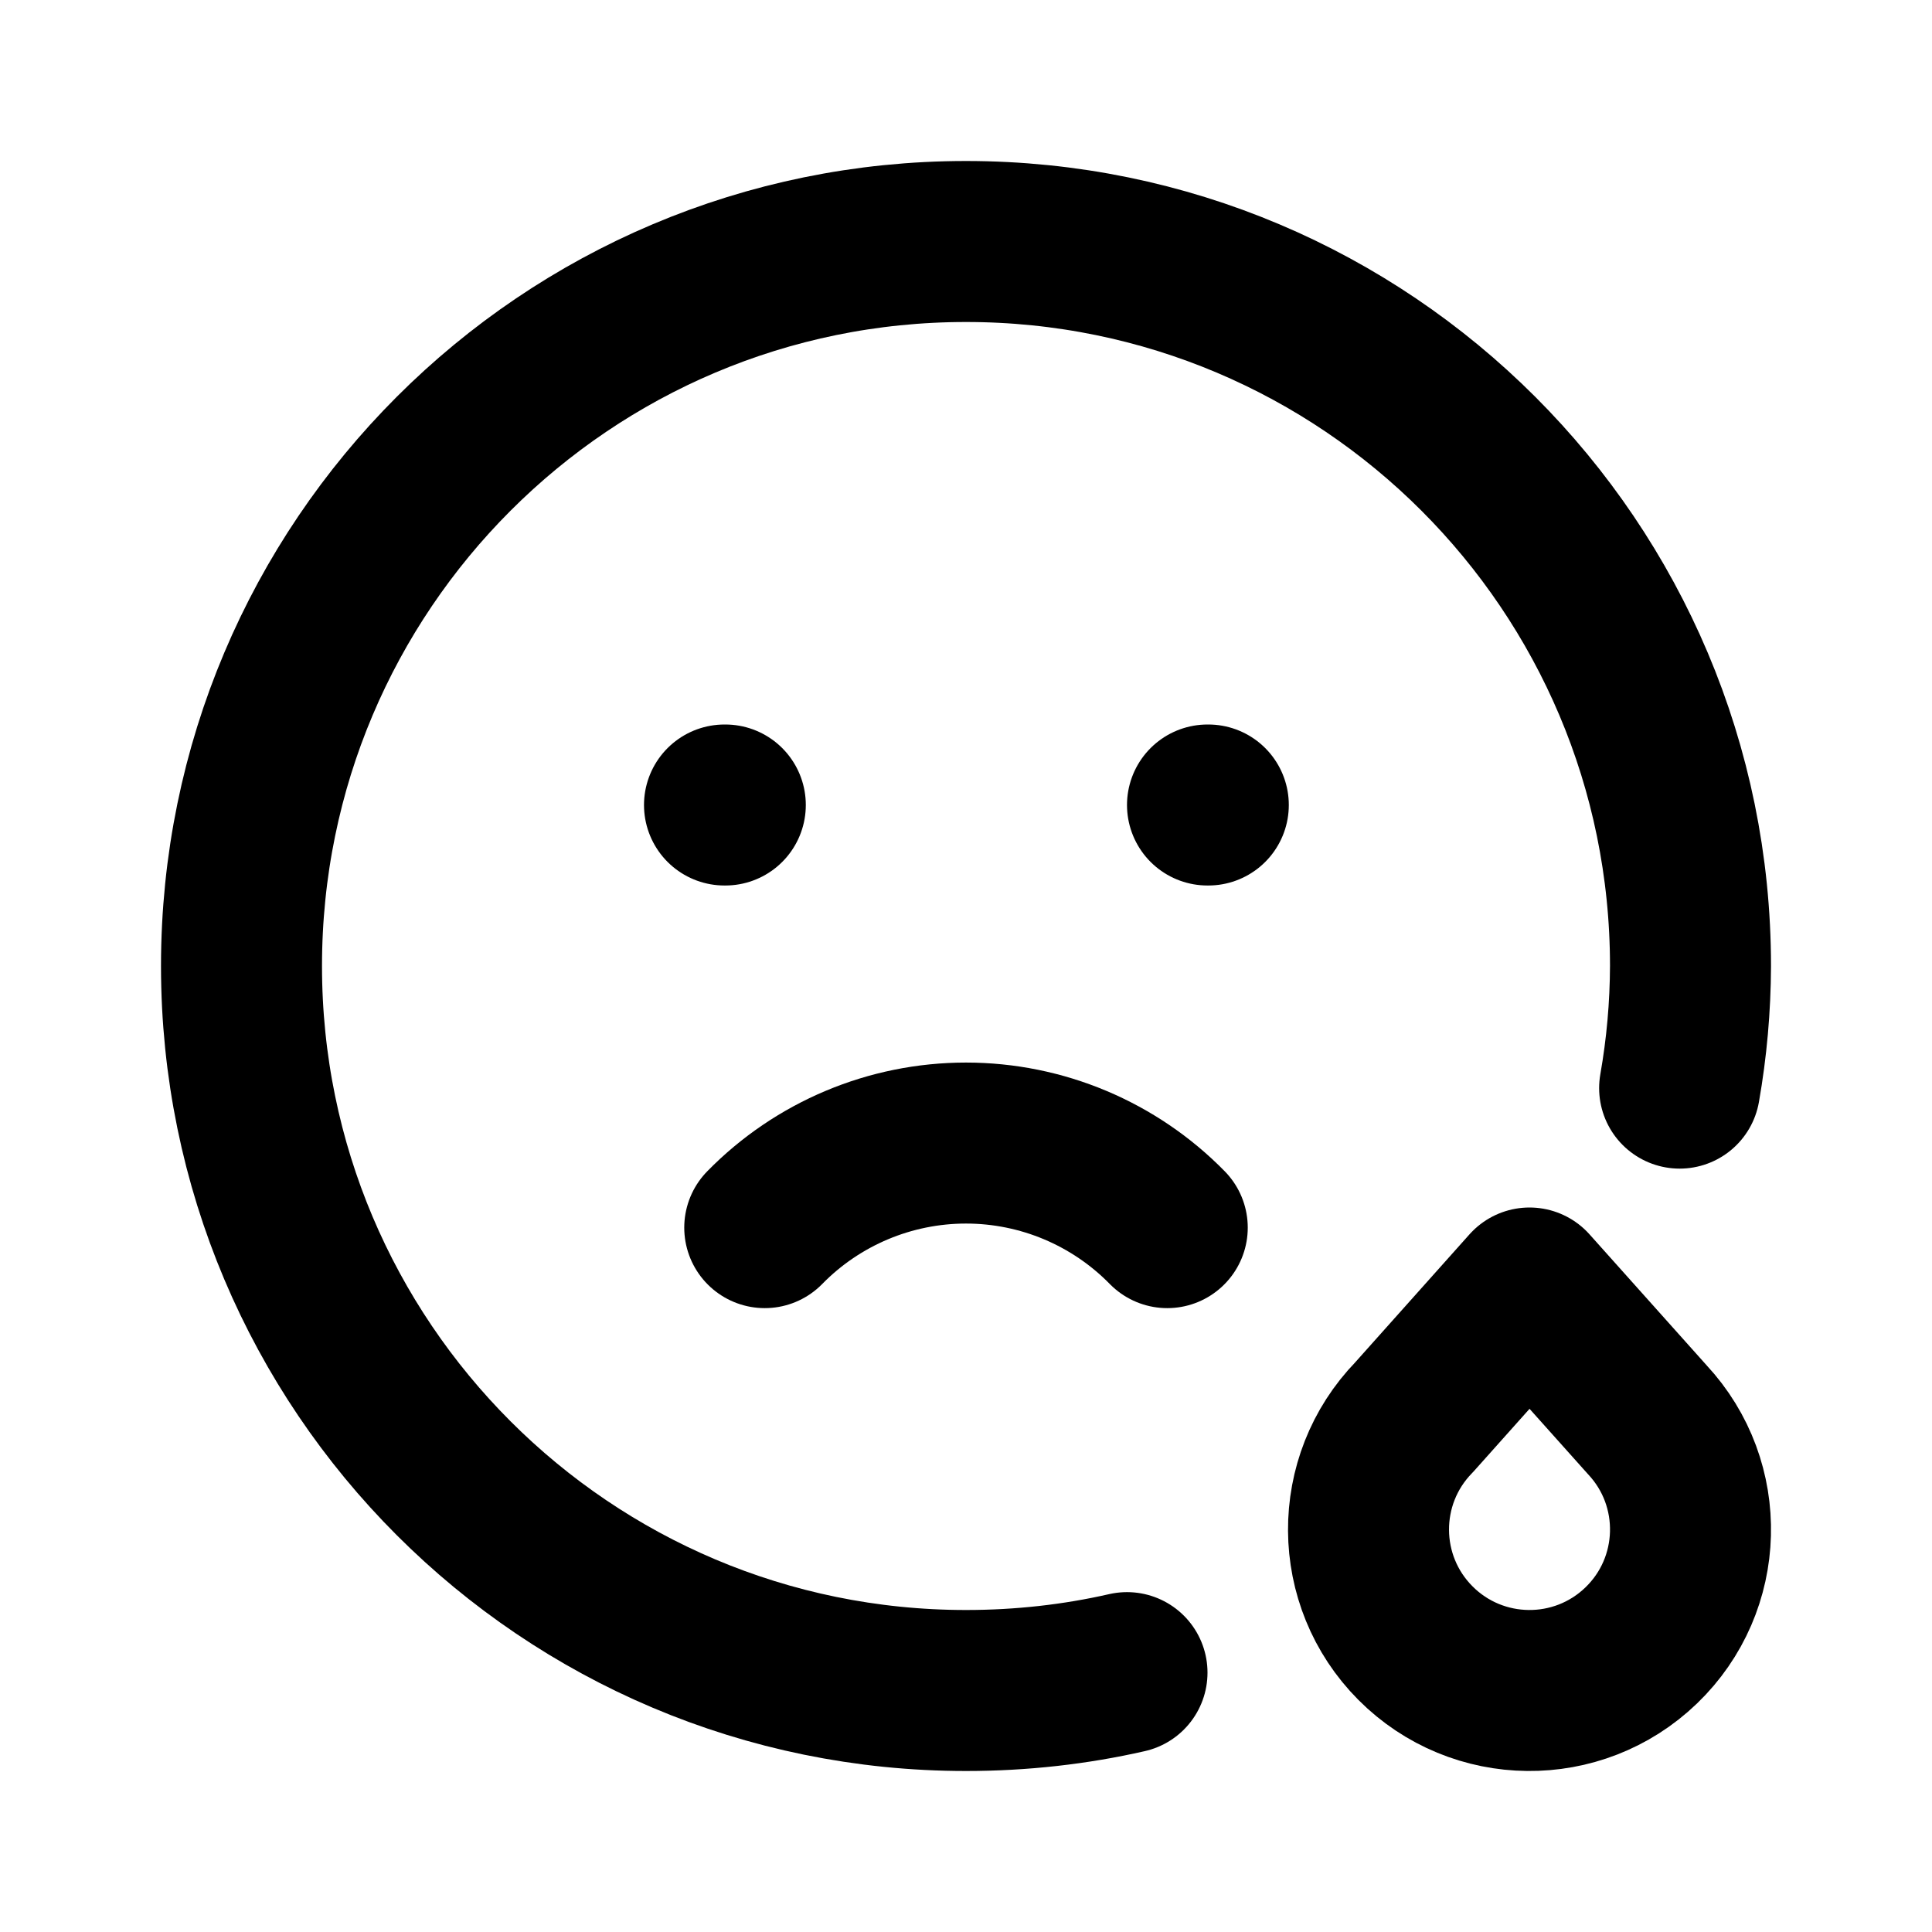
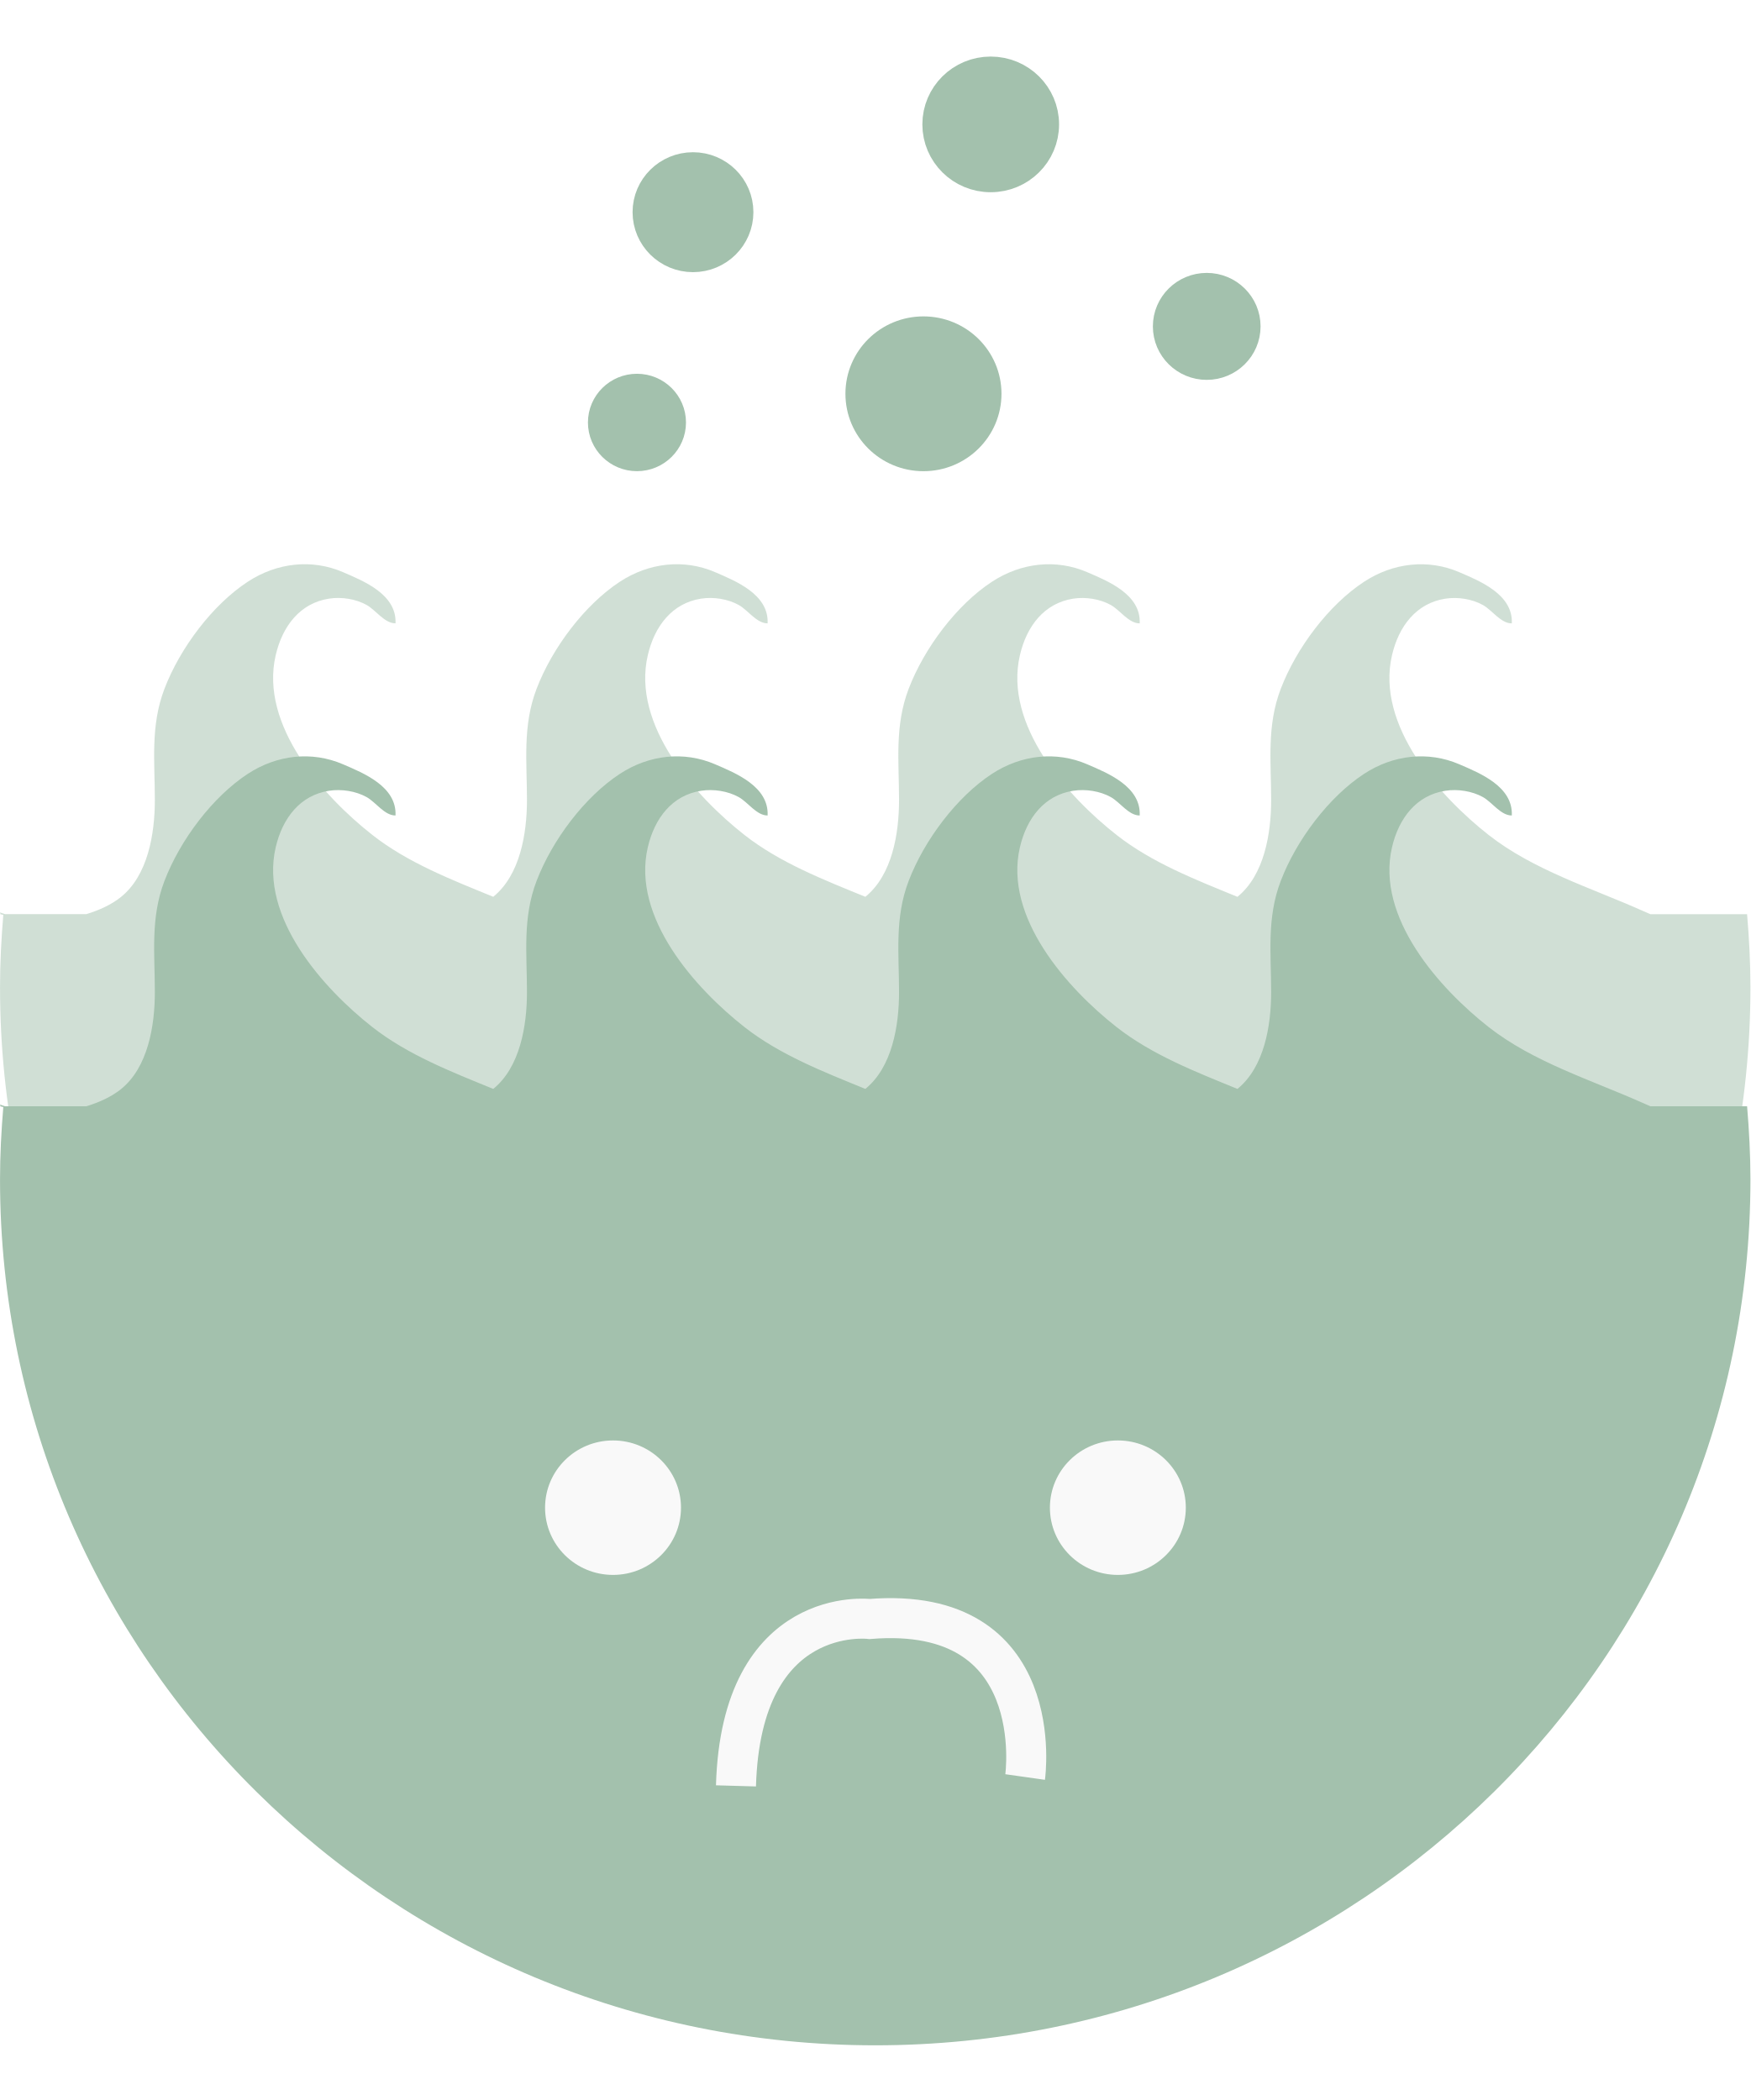
- <svg xmlns="http://www.w3.org/2000/svg" viewBox="0 0 24 24" fill="none" stroke="currentColor" stroke-width="2" stroke-linecap="round" stroke-linejoin="round" class="icon icon-tabler icons-tabler-outline icon-tabler-mood-cry">
-   <path stroke="none" d="M0 0h24v24H0z" fill="none" />
-   <path d="M9 10l.01 0" />
-   <path d="M15 10l.01 0" />
-   <path d="M9.5 15.25a3.5 3.5 0 0 1 5 0" />
-   <path d="M17.566 17.606a2 2 0 1 0 2.897 .03l-1.463 -1.636l-1.434 1.606z" />
-   <path d="M20.865 13.517a8.937 8.937 0 0 0 .135 -1.517a9 9 0 1 0 -9 9c.69 0 1.36 -.076 2 -.222" />
+ <svg xmlns="http://www.w3.org/2000/svg" width="50" height="60" viewBox="0 0 80 91" fill="none">
+   <path d="M79.847 39.293H75.431C75.299 39.236 75.171 39.179 75.053 39.128C72.708 38.084 70.077 37.271 68.039 35.673C65.801 33.918 62.873 30.663 63.618 27.454C63.928 26.118 64.736 25.074 66.051 24.869C66.629 24.778 67.279 24.883 67.773 25.158C68.198 25.394 68.592 26.002 69.094 25.997C69.155 24.675 67.639 24.064 66.69 23.656C65.272 23.046 63.675 23.22 62.341 24.095C60.739 25.144 59.253 27.11 58.535 28.988C57.886 30.682 58.094 32.323 58.095 34.074C58.095 35.605 57.781 37.503 56.555 38.498C54.633 37.711 52.647 36.938 51.034 35.672C48.796 33.917 45.868 30.662 46.612 27.453C46.922 26.117 47.73 25.073 49.045 24.868C49.622 24.777 50.272 24.883 50.767 25.157C51.192 25.393 51.586 26.001 52.088 25.997C52.15 24.674 50.633 24.063 49.684 23.655C48.267 23.045 46.67 23.219 45.335 24.094C43.734 25.143 42.248 27.109 41.529 28.987C40.88 30.681 41.089 32.323 41.089 34.073C41.089 35.605 40.776 37.502 39.549 38.497C37.626 37.711 35.641 36.937 34.027 35.672C31.789 33.916 28.86 30.662 29.606 27.452C29.916 26.117 30.723 25.073 32.038 24.867C32.617 24.777 33.266 24.882 33.761 25.156C34.187 25.392 34.58 26 35.082 25.996C35.143 24.674 33.627 24.062 32.678 23.654C31.26 23.044 29.664 23.219 28.329 24.093C26.728 25.143 25.243 27.108 24.524 28.986C23.875 30.68 24.084 32.322 24.084 34.072C24.084 35.604 23.77 37.501 22.543 38.496C20.621 37.71 18.635 36.937 17.021 35.671C14.783 33.915 11.855 30.661 12.6 27.452C12.91 26.116 13.718 25.072 15.032 24.867C15.61 24.776 16.261 24.881 16.755 25.155C17.18 25.392 17.574 25.999 18.076 25.995C18.137 24.673 16.621 24.062 15.672 23.654C14.255 23.044 12.658 23.218 11.324 24.093C9.722 25.142 8.236 27.108 7.517 28.985C6.868 30.68 7.077 32.321 7.077 34.072C7.077 35.613 6.761 37.528 5.514 38.517C5.086 38.857 4.536 39.11 3.942 39.29H0.234C0.158 39.262 0.073 39.242 0 39.21C0.019 39.252 0.049 39.396 0.045 39.293L0.151 39.326C0.059 40.418 0.001 41.52 0.001 42.636C0.001 64.495 17.91 82.216 40.001 82.216C62.092 82.216 80 64.495 80 42.636C79.999 41.51 79.94 40.397 79.847 39.293Z" fill="#A3C1AD" fill-opacity="0.5" />
+   <path d="M79.847 48.074H75.431C75.299 48.016 75.171 47.96 75.053 47.908C72.708 46.864 70.077 46.051 68.039 44.454C65.801 42.698 62.873 39.444 63.618 36.235C63.928 34.9 64.736 33.855 66.051 33.65C66.629 33.56 67.279 33.664 67.773 33.938C68.198 34.175 68.592 34.783 69.094 34.779C69.155 33.456 67.639 32.845 66.69 32.437C65.272 31.827 63.675 32.002 62.341 32.876C60.739 33.925 59.253 35.892 58.535 37.769C57.886 39.463 58.094 41.106 58.095 42.855C58.095 44.387 57.781 46.284 56.555 47.279C54.633 46.493 52.647 45.719 51.034 44.454C48.796 42.698 45.868 39.444 46.612 36.235C46.922 34.9 47.73 33.855 49.045 33.65C49.622 33.56 50.272 33.664 50.767 33.938C51.192 34.175 51.586 34.783 52.088 34.779C52.15 33.456 50.633 32.845 49.684 32.437C48.267 31.827 46.67 32.002 45.335 32.876C43.734 33.925 42.248 35.892 41.529 37.769C40.88 39.463 41.089 41.106 41.089 42.855C41.089 44.387 40.776 46.284 39.549 47.279C37.626 46.493 35.641 45.719 34.027 44.454C31.789 42.698 28.86 39.444 29.606 36.235C29.916 34.9 30.723 33.855 32.038 33.65C32.617 33.56 33.266 33.664 33.761 33.938C34.187 34.175 34.58 34.783 35.082 34.779C35.143 33.456 33.627 32.845 32.678 32.437C31.26 31.827 29.664 32.002 28.329 32.876C26.728 33.925 25.243 35.892 24.524 37.769C23.875 39.463 24.084 41.106 24.084 42.855C24.084 44.387 23.77 46.284 22.543 47.279C20.621 46.493 18.635 45.719 17.021 44.454C14.783 42.698 11.855 39.444 12.6 36.235C12.91 34.9 13.718 33.855 15.032 33.65C15.61 33.56 16.261 33.664 16.755 33.938C17.18 34.175 17.574 34.783 18.076 34.779C18.137 33.456 16.621 32.845 15.672 32.437C14.255 31.827 12.658 32.002 11.324 32.876C9.722 33.925 8.236 35.892 7.517 37.769C6.868 39.463 7.077 41.106 7.077 42.855C7.077 44.397 6.761 46.312 5.514 47.301C5.086 47.641 4.536 47.894 3.942 48.074H0.234C0.158 48.045 0.073 48.026 0 47.993C0.019 48.036 0.049 48.181 0.045 48.077L0.151 48.109C0.059 49.202 0.001 50.303 0.001 51.419C0.001 73.279 17.91 91 40.001 91C62.092 91 80 73.279 80 51.419C79.999 50.291 79.94 49.178 79.847 48.074Z" fill="#A3C1AD" />
+   <path d="M31.123 66.422C31.123 68.12 29.732 69.496 28.017 69.496C26.301 69.496 24.911 68.12 24.911 66.422C24.911 64.725 26.301 63.349 28.017 63.349C29.732 63.349 31.123 64.725 31.123 66.422Z" fill="#F9F9F9" />
+   <path d="M54.195 66.422C54.195 68.12 52.804 69.496 51.09 69.496C49.374 69.496 47.984 68.12 47.984 66.422C47.984 64.725 49.374 63.349 51.09 63.349C52.804 63.349 54.195 64.725 54.195 66.422Z" fill="#F9F9F9" />
+   <path d="M46.851 78.735C46.851 78.735 47.967 70.847 39.745 71.511C39.745 71.511 33.876 70.787 33.636 79.14" stroke="#F9F9F9" stroke-width="1.829" stroke-miterlimit="10" />
+   <path d="M44.856 15.501C44.856 16.951 43.669 18.126 42.204 18.126C40.739 18.126 39.553 16.951 39.553 15.501C39.553 14.052 40.739 12.878 42.204 12.878C43.669 12.878 44.856 14.052 44.856 15.501Z" fill="#A3C1AD" stroke="#A3C1AD" stroke-width="1.829" stroke-miterlimit="10" />
+   <path d="M30.437 16.813C30.437 17.538 29.843 18.125 29.111 18.125C28.379 18.125 27.785 17.538 27.785 16.813C27.785 16.089 28.379 15.501 29.111 15.501C29.843 15.501 30.437 16.089 30.437 16.813Z" fill="#A3C1AD" stroke="#A3C1AD" stroke-width="1.829" stroke-miterlimit="10" />
+   <path d="M56.697 12.42C56.697 13.266 56.005 13.951 55.151 13.951C54.297 13.951 53.604 13.266 53.604 12.42C53.604 11.575 54.297 10.89 55.151 10.89C56.005 10.89 56.697 11.575 56.697 12.42Z" fill="#A3C1AD" stroke="#A3C1AD" stroke-width="1.829" stroke-miterlimit="10" />
+   <path d="M47.488 3.186C47.488 4.394 46.499 5.373 45.278 5.373C44.058 5.373 43.069 4.394 43.069 3.186C43.069 1.979 44.058 1 45.278 1C46.498 1 47.488 1.979 47.488 3.186Z" fill="#A3C1AD" stroke="#A3C1AD" stroke-width="1.829" stroke-miterlimit="10" />
+   <path d="M33.518 7.199C33.518 8.208 32.692 9.027 31.672 9.027C30.652 9.027 29.825 8.209 29.825 7.199C29.825 6.191 30.652 5.373 31.672 5.373C32.692 5.373 33.518 6.191 33.518 7.199Z" fill="#A3C1AD" stroke="#A3C1AD" stroke-width="1.829" stroke-miterlimit="10" />
</svg>
